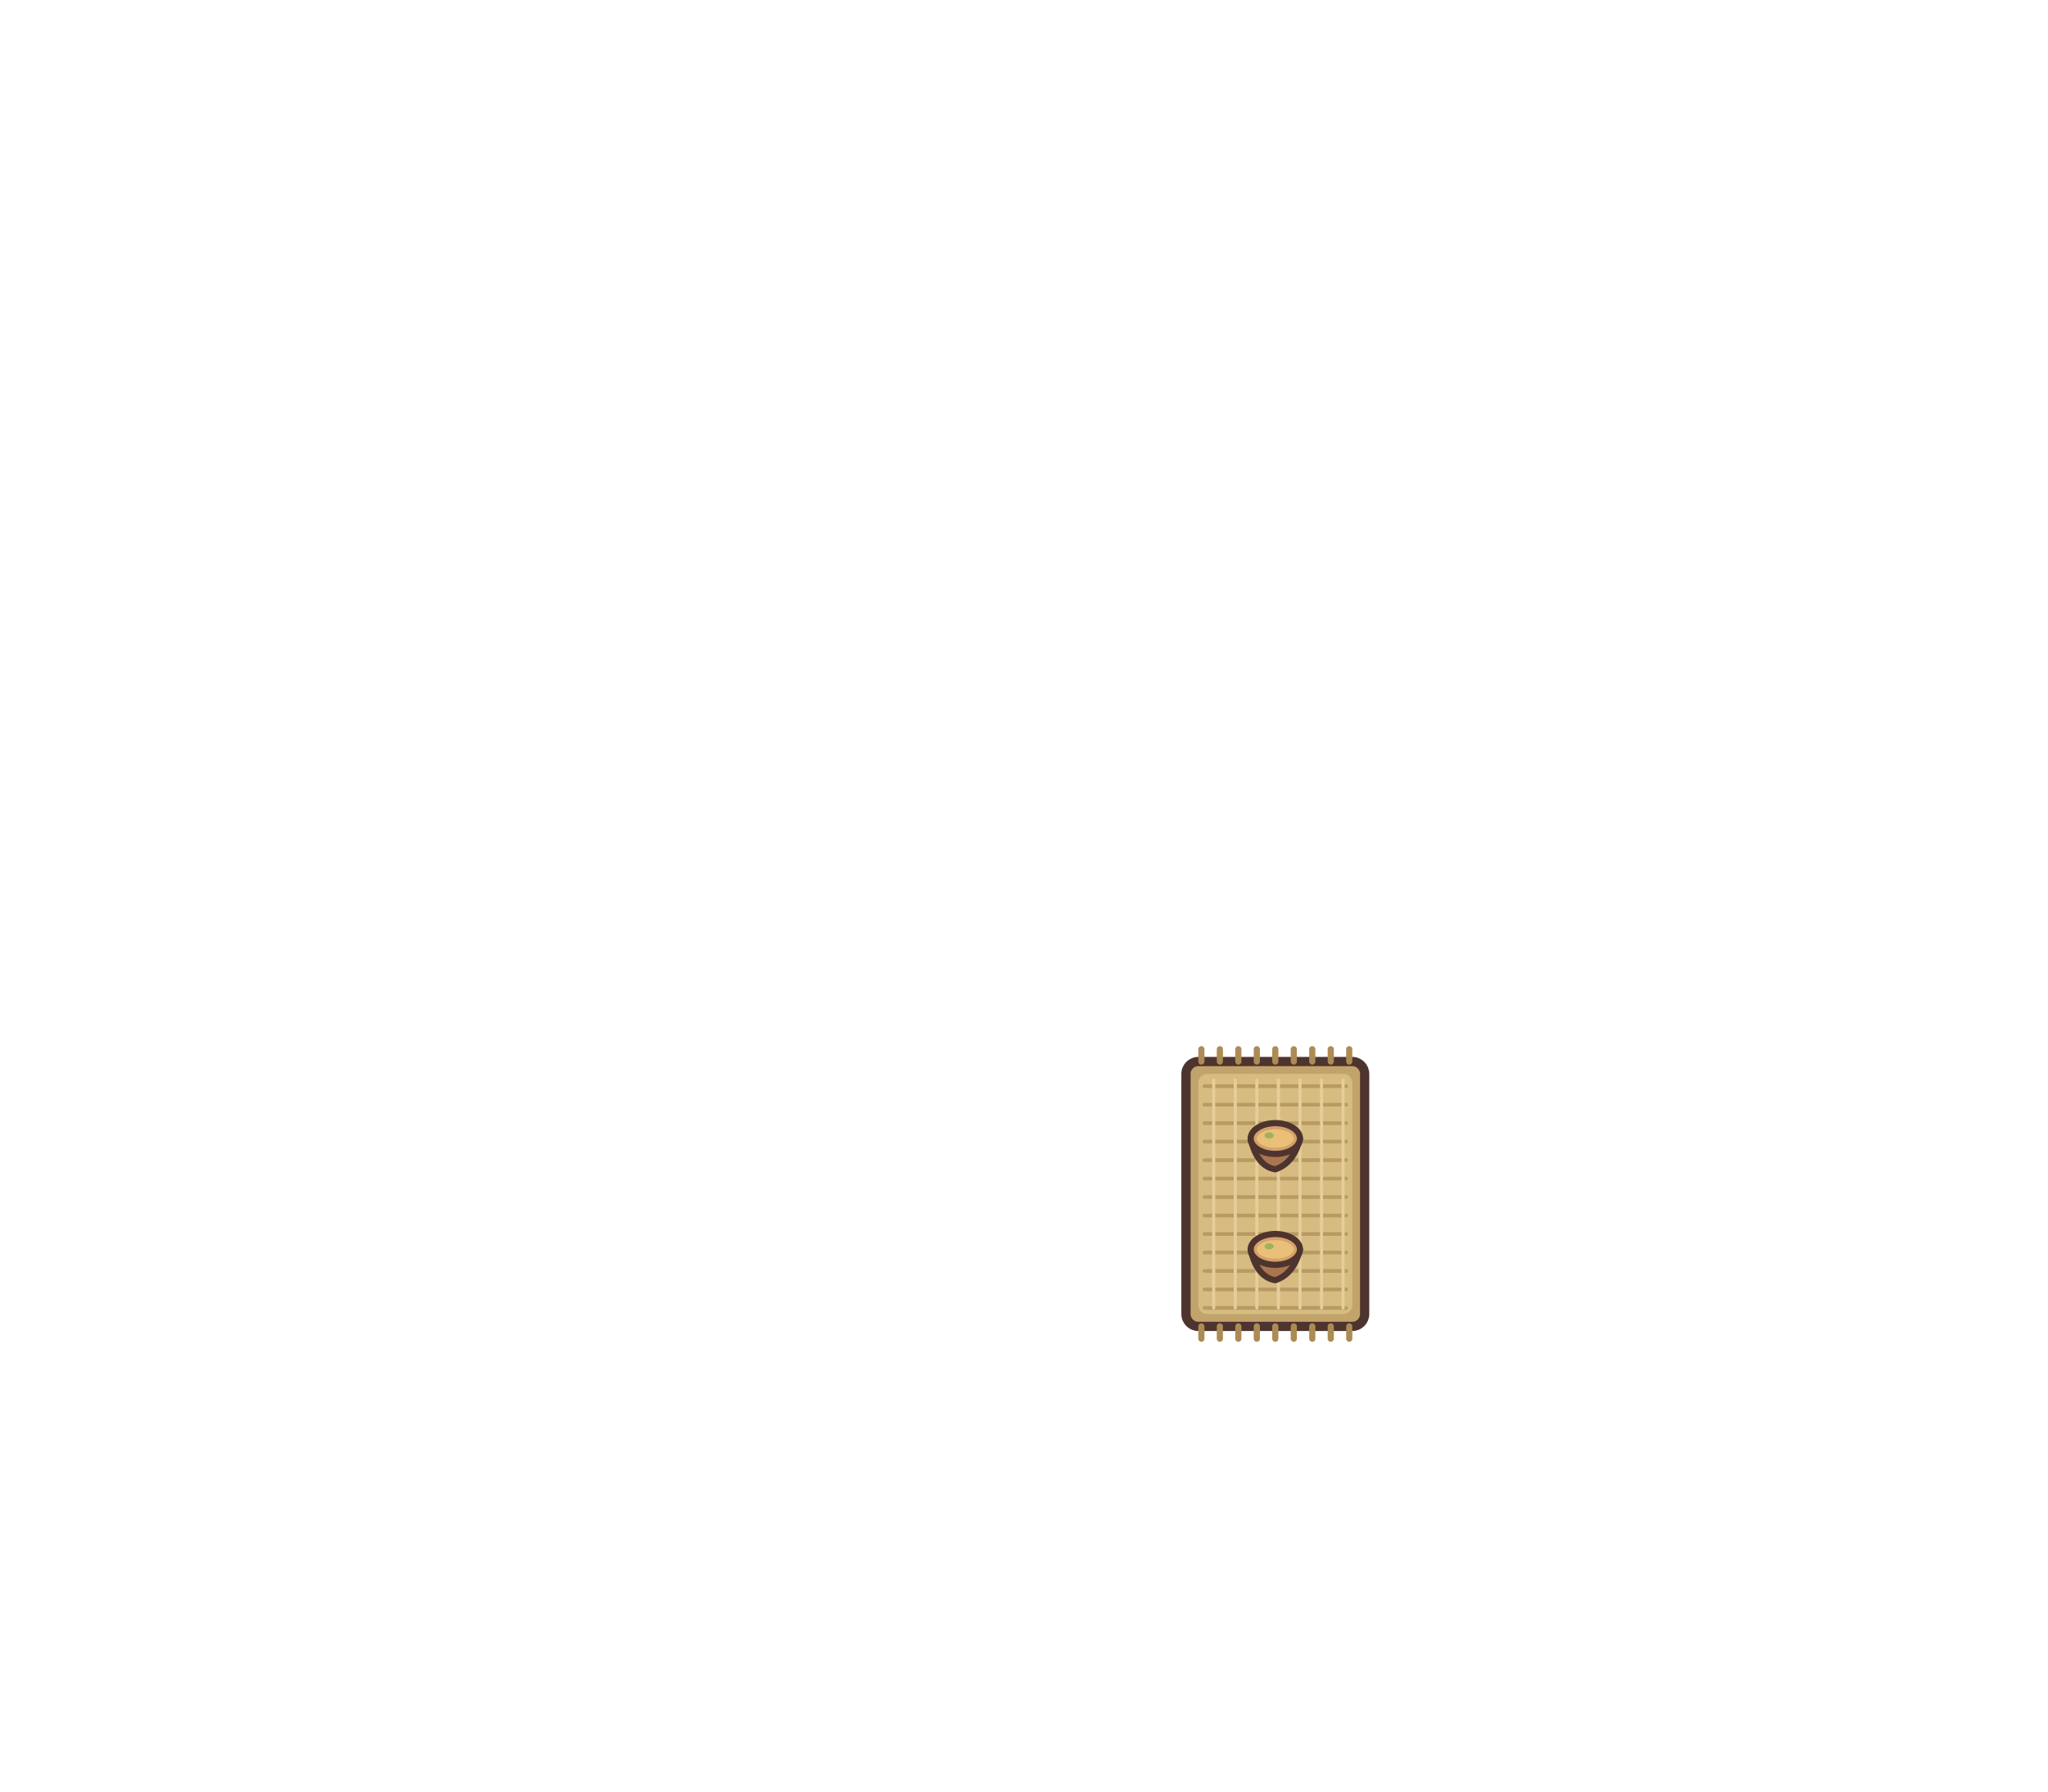
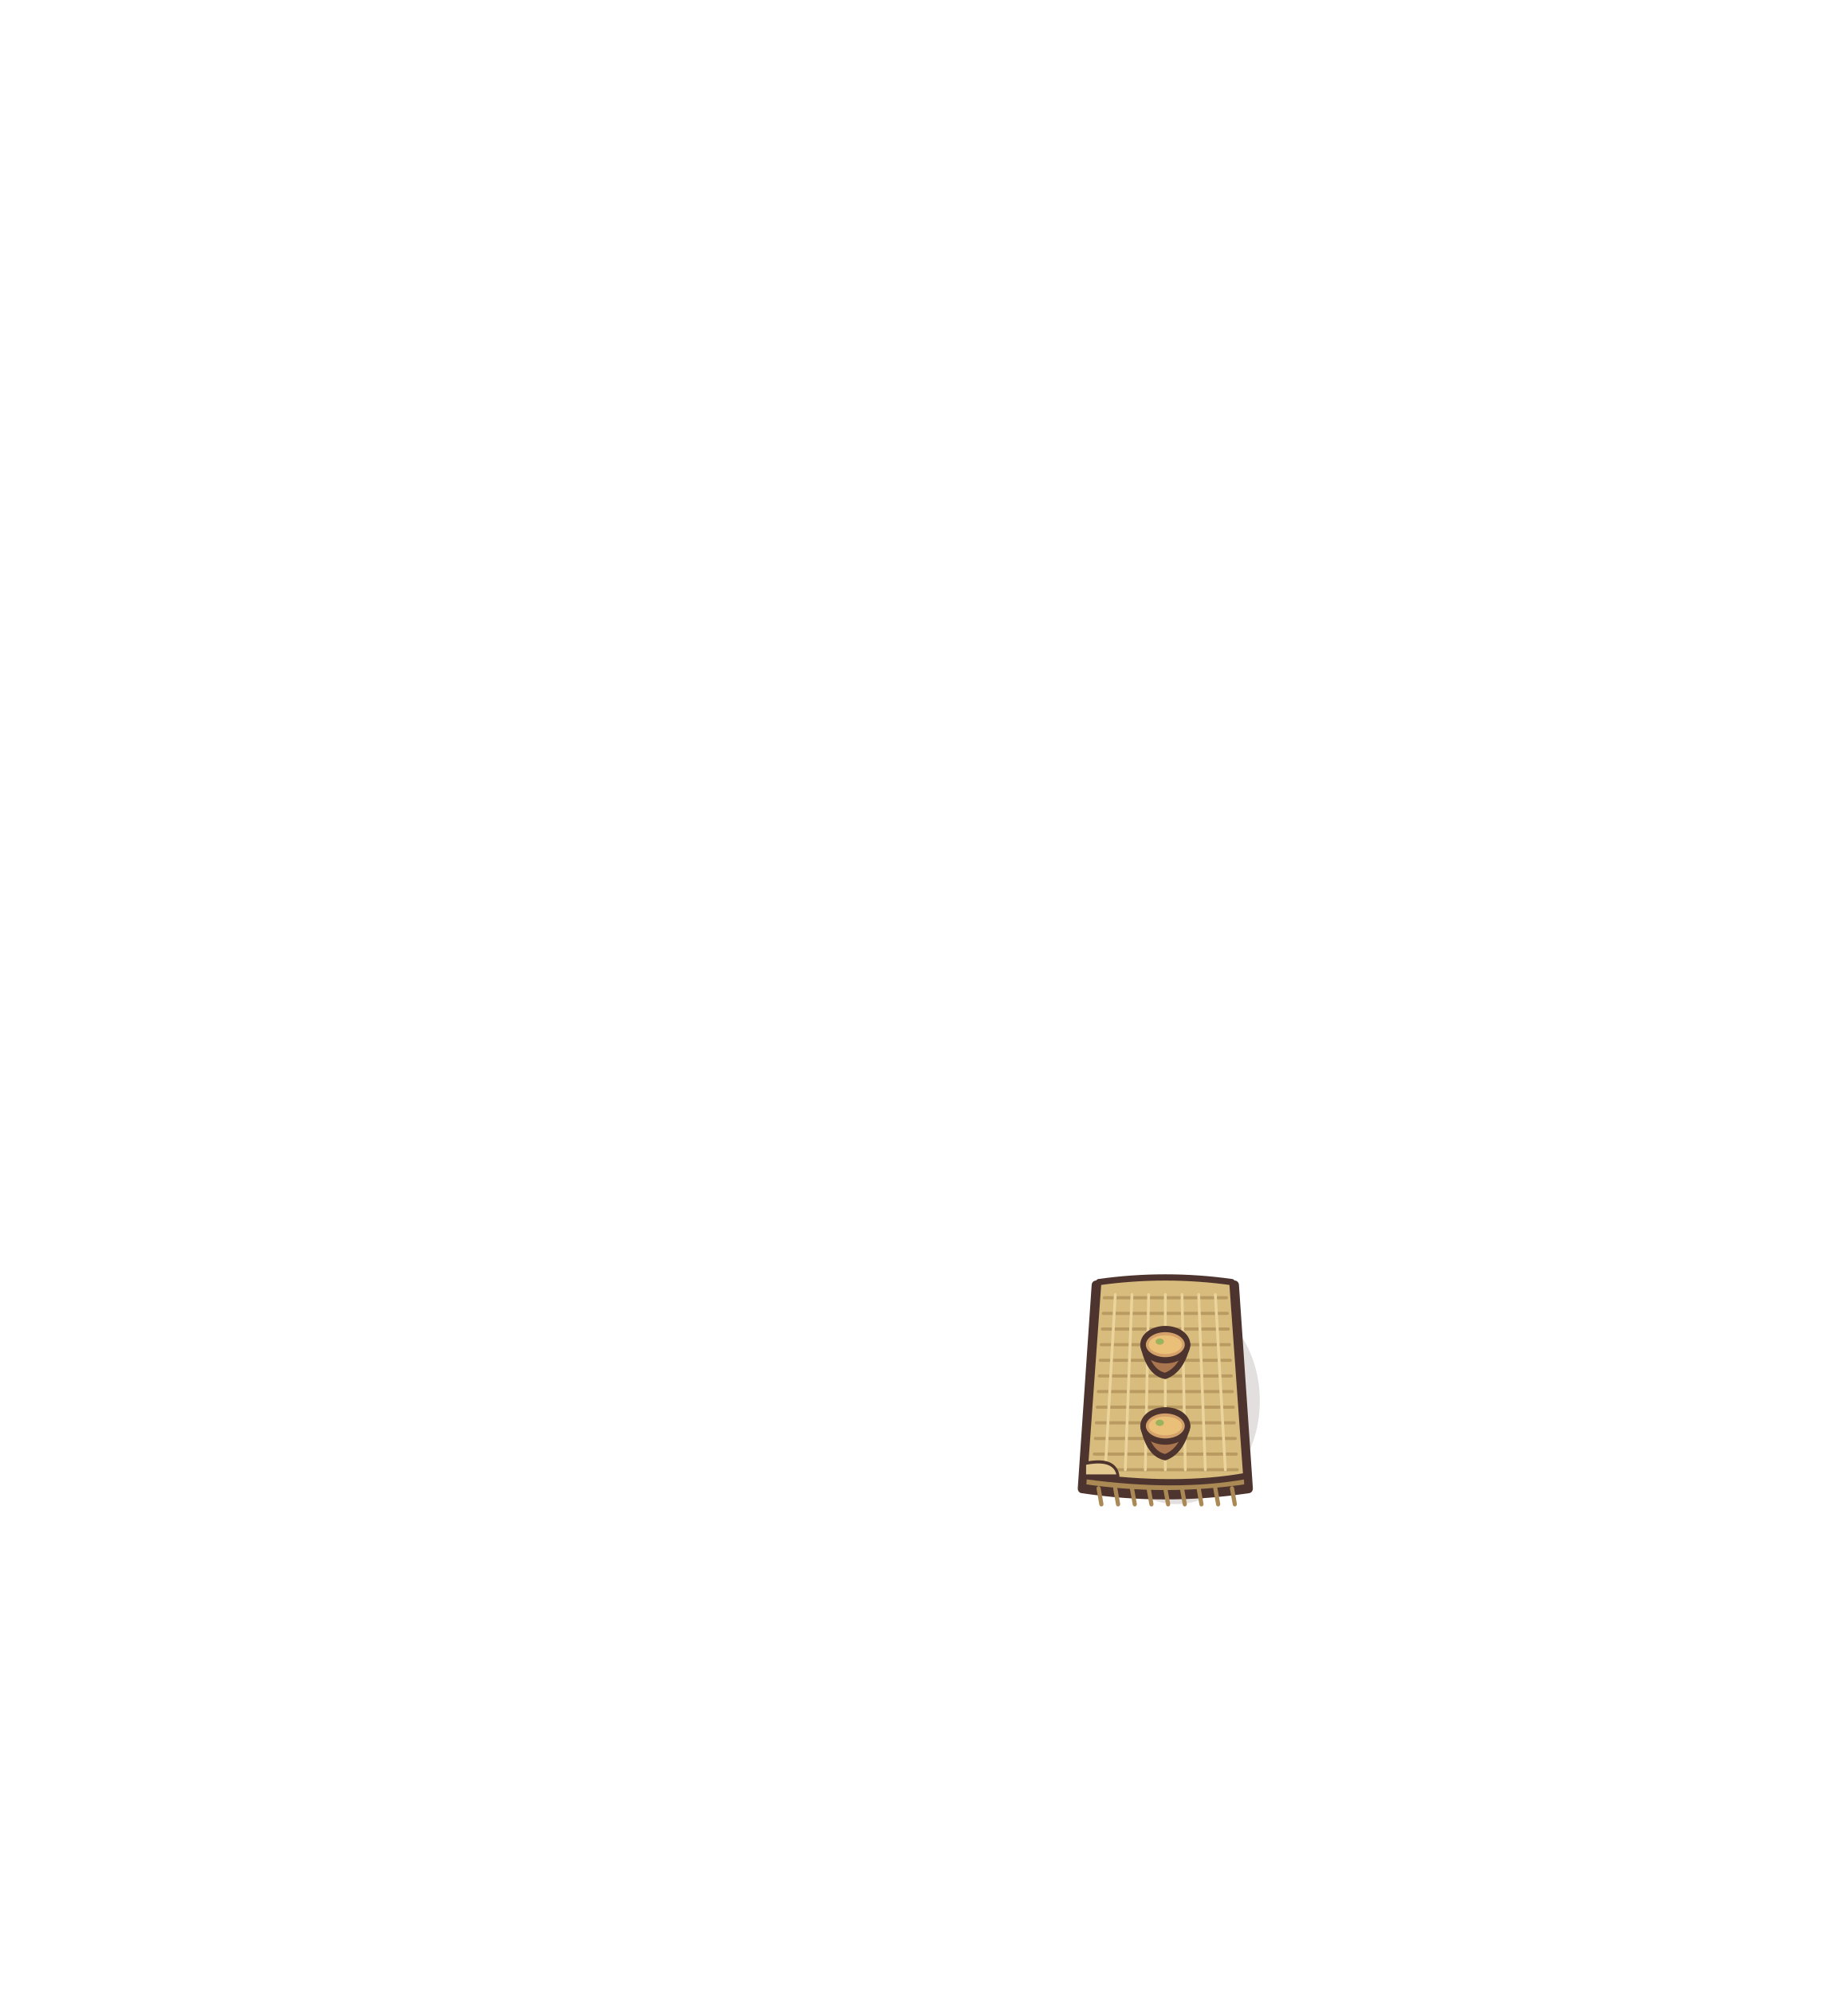
- <svg xmlns="http://www.w3.org/2000/svg" width="384" height="336" viewBox="0 0 384 336">
-   <g transform="translate(192,192) scale(0.76) translate(-192,-192)">
-     <g transform="translate(254,234) scale(0.76)">
-       <rect x="-29" y="-43" width="58" height="86" rx="4" fill="#C2A36C" stroke="#4E342E" stroke-width="3" />
-       <rect x="-25" y="-39" width="50" height="78" rx="3" fill="#D7BC82" />
-       <path d="M-23 -35 L23 -35" stroke="#B89A63" stroke-width="1.2" stroke-linecap="round" fill="none" />
-       <path d="M-23 -29 L23 -29" stroke="#B89A63" stroke-width="1.2" stroke-linecap="round" fill="none" />
-       <path d="M-23 -23 L23 -23" stroke="#B89A63" stroke-width="1.2" stroke-linecap="round" fill="none" />
-       <path d="M-23 -17 L23 -17" stroke="#B89A63" stroke-width="1.2" stroke-linecap="round" fill="none" />
-       <path d="M-23 -11 L23 -11" stroke="#B89A63" stroke-width="1.2" stroke-linecap="round" fill="none" />
-       <path d="M-23 -5 L23 -5" stroke="#B89A63" stroke-width="1.2" stroke-linecap="round" fill="none" />
-       <path d="M-23 1 L23 1" stroke="#B89A63" stroke-width="1.2" stroke-linecap="round" fill="none" />
-       <path d="M-23 7 L23 7" stroke="#B89A63" stroke-width="1.2" stroke-linecap="round" fill="none" />
-       <path d="M-23 13 L23 13" stroke="#B89A63" stroke-width="1.2" stroke-linecap="round" fill="none" />
-       <path d="M-23 19 L23 19" stroke="#B89A63" stroke-width="1.2" stroke-linecap="round" fill="none" />
-       <path d="M-23 25 L23 25" stroke="#B89A63" stroke-width="1.2" stroke-linecap="round" fill="none" />
-       <path d="M-23 31 L23 31" stroke="#B89A63" stroke-width="1.2" stroke-linecap="round" fill="none" />
-       <path d="M-23 37 L23 37" stroke="#B89A63" stroke-width="1.2" stroke-linecap="round" fill="none" />
-       <path d="M-20 -37 L-20 37" stroke="#E5CE99" stroke-width="1" stroke-linecap="round" fill="none" />
-       <path d="M-13 -37 L-13 37" stroke="#E5CE99" stroke-width="1" stroke-linecap="round" fill="none" />
-       <path d="M-6 -37 L-6 37" stroke="#E5CE99" stroke-width="1" stroke-linecap="round" fill="none" />
-       <path d="M1 -37 L1 37" stroke="#E5CE99" stroke-width="1" stroke-linecap="round" fill="none" />
-       <path d="M8 -37 L8 37" stroke="#E5CE99" stroke-width="1" stroke-linecap="round" fill="none" />
-       <path d="M15 -37 L15 37" stroke="#E5CE99" stroke-width="1" stroke-linecap="round" fill="none" />
-       <path d="M22 -37 L22 37" stroke="#E5CE99" stroke-width="1" stroke-linecap="round" fill="none" />
-       <path d="M-24 43 L-24 47" stroke="#AC8B55" stroke-width="2" stroke-linecap="round" fill="none" />
-       <path d="M-24 -43 L-24 -47" stroke="#AC8B55" stroke-width="2" stroke-linecap="round" fill="none" />
-       <path d="M-18 43 L-18 47" stroke="#AC8B55" stroke-width="2" stroke-linecap="round" fill="none" />
-       <path d="M-18 -43 L-18 -47" stroke="#AC8B55" stroke-width="2" stroke-linecap="round" fill="none" />
-       <path d="M-12 43 L-12 47" stroke="#AC8B55" stroke-width="2" stroke-linecap="round" fill="none" />
-       <path d="M-12 -43 L-12 -47" stroke="#AC8B55" stroke-width="2" stroke-linecap="round" fill="none" />
-       <path d="M-6 43 L-6 47" stroke="#AC8B55" stroke-width="2" stroke-linecap="round" fill="none" />
-       <path d="M-6 -43 L-6 -47" stroke="#AC8B55" stroke-width="2" stroke-linecap="round" fill="none" />
-       <path d="M0 43 L0 47" stroke="#AC8B55" stroke-width="2" stroke-linecap="round" fill="none" />
-       <path d="M0 -43 L0 -47" stroke="#AC8B55" stroke-width="2" stroke-linecap="round" fill="none" />
-       <path d="M6 43 L6 47" stroke="#AC8B55" stroke-width="2" stroke-linecap="round" fill="none" />
-       <path d="M6 -43 L6 -47" stroke="#AC8B55" stroke-width="2" stroke-linecap="round" fill="none" />
-       <path d="M12 43 L12 47" stroke="#AC8B55" stroke-width="2" stroke-linecap="round" fill="none" />
-       <path d="M12 -43 L12 -47" stroke="#AC8B55" stroke-width="2" stroke-linecap="round" fill="none" />
-       <path d="M18 43 L18 47" stroke="#AC8B55" stroke-width="2" stroke-linecap="round" fill="none" />
-       <path d="M18 -43 L18 -47" stroke="#AC8B55" stroke-width="2" stroke-linecap="round" fill="none" />
-       <path d="M24 43 L24 47" stroke="#AC8B55" stroke-width="2" stroke-linecap="round" fill="none" />
-       <path d="M24 -43 L24 -47" stroke="#AC8B55" stroke-width="2" stroke-linecap="round" fill="none" />
-       <path d="M-8 -18 Q-6 -9 0 -8 Q6 -10 8 -18 Z" fill="#AA7650" stroke="#4E342E" stroke-width="2" stroke-linejoin="round" stroke-linecap="round" />
-       <ellipse cx="0" cy="-18" rx="8" ry="5" fill="#D5A16A" stroke="#4E342E" stroke-width="2" />
-       <ellipse cx="0" cy="-18" rx="6" ry="3" fill="#EAC079" />
-       <ellipse cx="-2" cy="-19" rx="1.5" ry="1" fill="#9CB35E" />
-       <path d="M-8 18 Q-6 27 0 28 Q6 26 8 18 Z" fill="#AA7650" stroke="#4E342E" stroke-width="2" stroke-linejoin="round" stroke-linecap="round" />
-       <ellipse cx="0" cy="18" rx="8" ry="5" fill="#D5A16A" stroke="#4E342E" stroke-width="2" />
-       <ellipse cx="0" cy="18" rx="6" ry="3" fill="#EAC079" />
-       <ellipse cx="-2" cy="17" rx="1.5" ry="1" fill="#9CB35E" />
+ <svg xmlns="http://www.w3.org/2000/svg" width="512" height="552" viewBox="0 0 512 552">
+   <g transform="translate(0,48)">
+     <g transform="scale(1.333333,1.5)">
+       <g transform="translate(192,192) scale(0.76) translate(-192,-192)">
+         <g transform="translate(258,234) scale(0.76)">
+           <ellipse cx="4" cy="5" rx="30" ry="33" fill="#4E342E" opacity="0.16" />
+           <path d="M-25 -32 Q0 -35 25 -32 L30 33 Q0 37 -30 33 Z" fill="#AA8954" stroke="#4E342E" stroke-width="3" stroke-linejoin="round" stroke-linecap="round" />
+           <path d="M-24 -33 Q0 -36 24 -33 L29 29 Q4 33 -29 29 Z" fill="#D8BC7D" stroke="#4E342E" stroke-width="2" stroke-linejoin="round" stroke-linecap="round" />
+           <path d="M-22.0 -28 L22.0 -28" stroke="#B99A60" stroke-width="1" stroke-linecap="round" fill="none" />
+           <path d="M-22.357 -23 L22.357 -23" stroke="#B99A60" stroke-width="1" stroke-linecap="round" fill="none" />
+           <path d="M-22.714 -18 L22.714 -18" stroke="#B99A60" stroke-width="1" stroke-linecap="round" fill="none" />
+           <path d="M-23.071 -13 L23.071 -13" stroke="#B99A60" stroke-width="1" stroke-linecap="round" fill="none" />
+           <path d="M-23.429 -8 L23.429 -8" stroke="#B99A60" stroke-width="1" stroke-linecap="round" fill="none" />
+           <path d="M-23.786 -3 L23.786 -3" stroke="#B99A60" stroke-width="1" stroke-linecap="round" fill="none" />
+           <path d="M-24.143 2 L24.143 2" stroke="#B99A60" stroke-width="1" stroke-linecap="round" fill="none" />
+           <path d="M-24.5 7 L24.5 7" stroke="#B99A60" stroke-width="1" stroke-linecap="round" fill="none" />
+           <path d="M-24.857 12 L24.857 12" stroke="#B99A60" stroke-width="1" stroke-linecap="round" fill="none" />
+           <path d="M-25.214 17 L25.214 17" stroke="#B99A60" stroke-width="1" stroke-linecap="round" fill="none" />
+           <path d="M-25.571 22 L25.571 22" stroke="#B99A60" stroke-width="1" stroke-linecap="round" fill="none" />
+           <path d="M-25.929 27 L25.929 27" stroke="#B99A60" stroke-width="1" stroke-linecap="round" fill="none" />
+           <path d="M-18 -29 L-21.6 27" stroke="#EBD49C" stroke-width="1" stroke-linecap="round" fill="none" />
+           <path d="M-12 -29 L-14.4 27" stroke="#EBD49C" stroke-width="1" stroke-linecap="round" fill="none" />
+           <path d="M-6 -29 L-7.2 27" stroke="#EBD49C" stroke-width="1" stroke-linecap="round" fill="none" />
+           <path d="M0 -29 L0.0 27" stroke="#EBD49C" stroke-width="1" stroke-linecap="round" fill="none" />
+           <path d="M6 -29 L7.2 27" stroke="#EBD49C" stroke-width="1" stroke-linecap="round" fill="none" />
+           <path d="M12 -29 L14.4 27" stroke="#EBD49C" stroke-width="1" stroke-linecap="round" fill="none" />
+           <path d="M18 -29 L21.6 27" stroke="#EBD49C" stroke-width="1" stroke-linecap="round" fill="none" />
+           <path d="M-24 33 L-23 38" stroke="#AA8954" stroke-width="1.5" stroke-linecap="round" fill="none" />
+           <path d="M-18 33 L-17 38" stroke="#AA8954" stroke-width="1.5" stroke-linecap="round" fill="none" />
+           <path d="M-12 33 L-11 38" stroke="#AA8954" stroke-width="1.5" stroke-linecap="round" fill="none" />
+           <path d="M-6 33 L-5 38" stroke="#AA8954" stroke-width="1.5" stroke-linecap="round" fill="none" />
+           <path d="M0 33 L1 38" stroke="#AA8954" stroke-width="1.5" stroke-linecap="round" fill="none" />
+           <path d="M6 33 L7 38" stroke="#AA8954" stroke-width="1.5" stroke-linecap="round" fill="none" />
+           <path d="M12 33 L13 38" stroke="#AA8954" stroke-width="1.5" stroke-linecap="round" fill="none" />
+           <path d="M18 33 L19 38" stroke="#AA8954" stroke-width="1.5" stroke-linecap="round" fill="none" />
+           <path d="M24 33 L25 38" stroke="#AA8954" stroke-width="1.5" stroke-linecap="round" fill="none" />
+           <path d="M-29 25 Q-18 23 -17 29 L-29 29 Z" fill="#E4CA91" stroke="#4E342E" stroke-width="1" stroke-linejoin="round" stroke-linecap="round" />
+           <path d="M-8 -13 Q-6 -4 0 -3 Q6 -5 8 -13 Z" fill="#AA7650" stroke="#4E342E" stroke-width="2" stroke-linejoin="round" stroke-linecap="round" />
+           <ellipse cx="0" cy="-13" rx="8" ry="5" fill="#D5A16A" stroke="#4E342E" stroke-width="2" />
+           <ellipse cx="0" cy="-13" rx="6" ry="3" fill="#EAC079" />
+           <ellipse cx="-2" cy="-14" rx="1.5" ry="1" fill="#9CB35E" />
+           <path d="M-8 13 Q-6 22 0 23 Q6 21 8 13 Z" fill="#AA7650" stroke="#4E342E" stroke-width="2" stroke-linejoin="round" stroke-linecap="round" />
+           <ellipse cx="0" cy="13" rx="8" ry="5" fill="#D5A16A" stroke="#4E342E" stroke-width="2" />
+           <ellipse cx="0" cy="13" rx="6" ry="3" fill="#EAC079" />
+           <ellipse cx="-2" cy="12" rx="1.5" ry="1" fill="#9CB35E" />
+         </g>
+       </g>
    </g>
  </g>
</svg>
